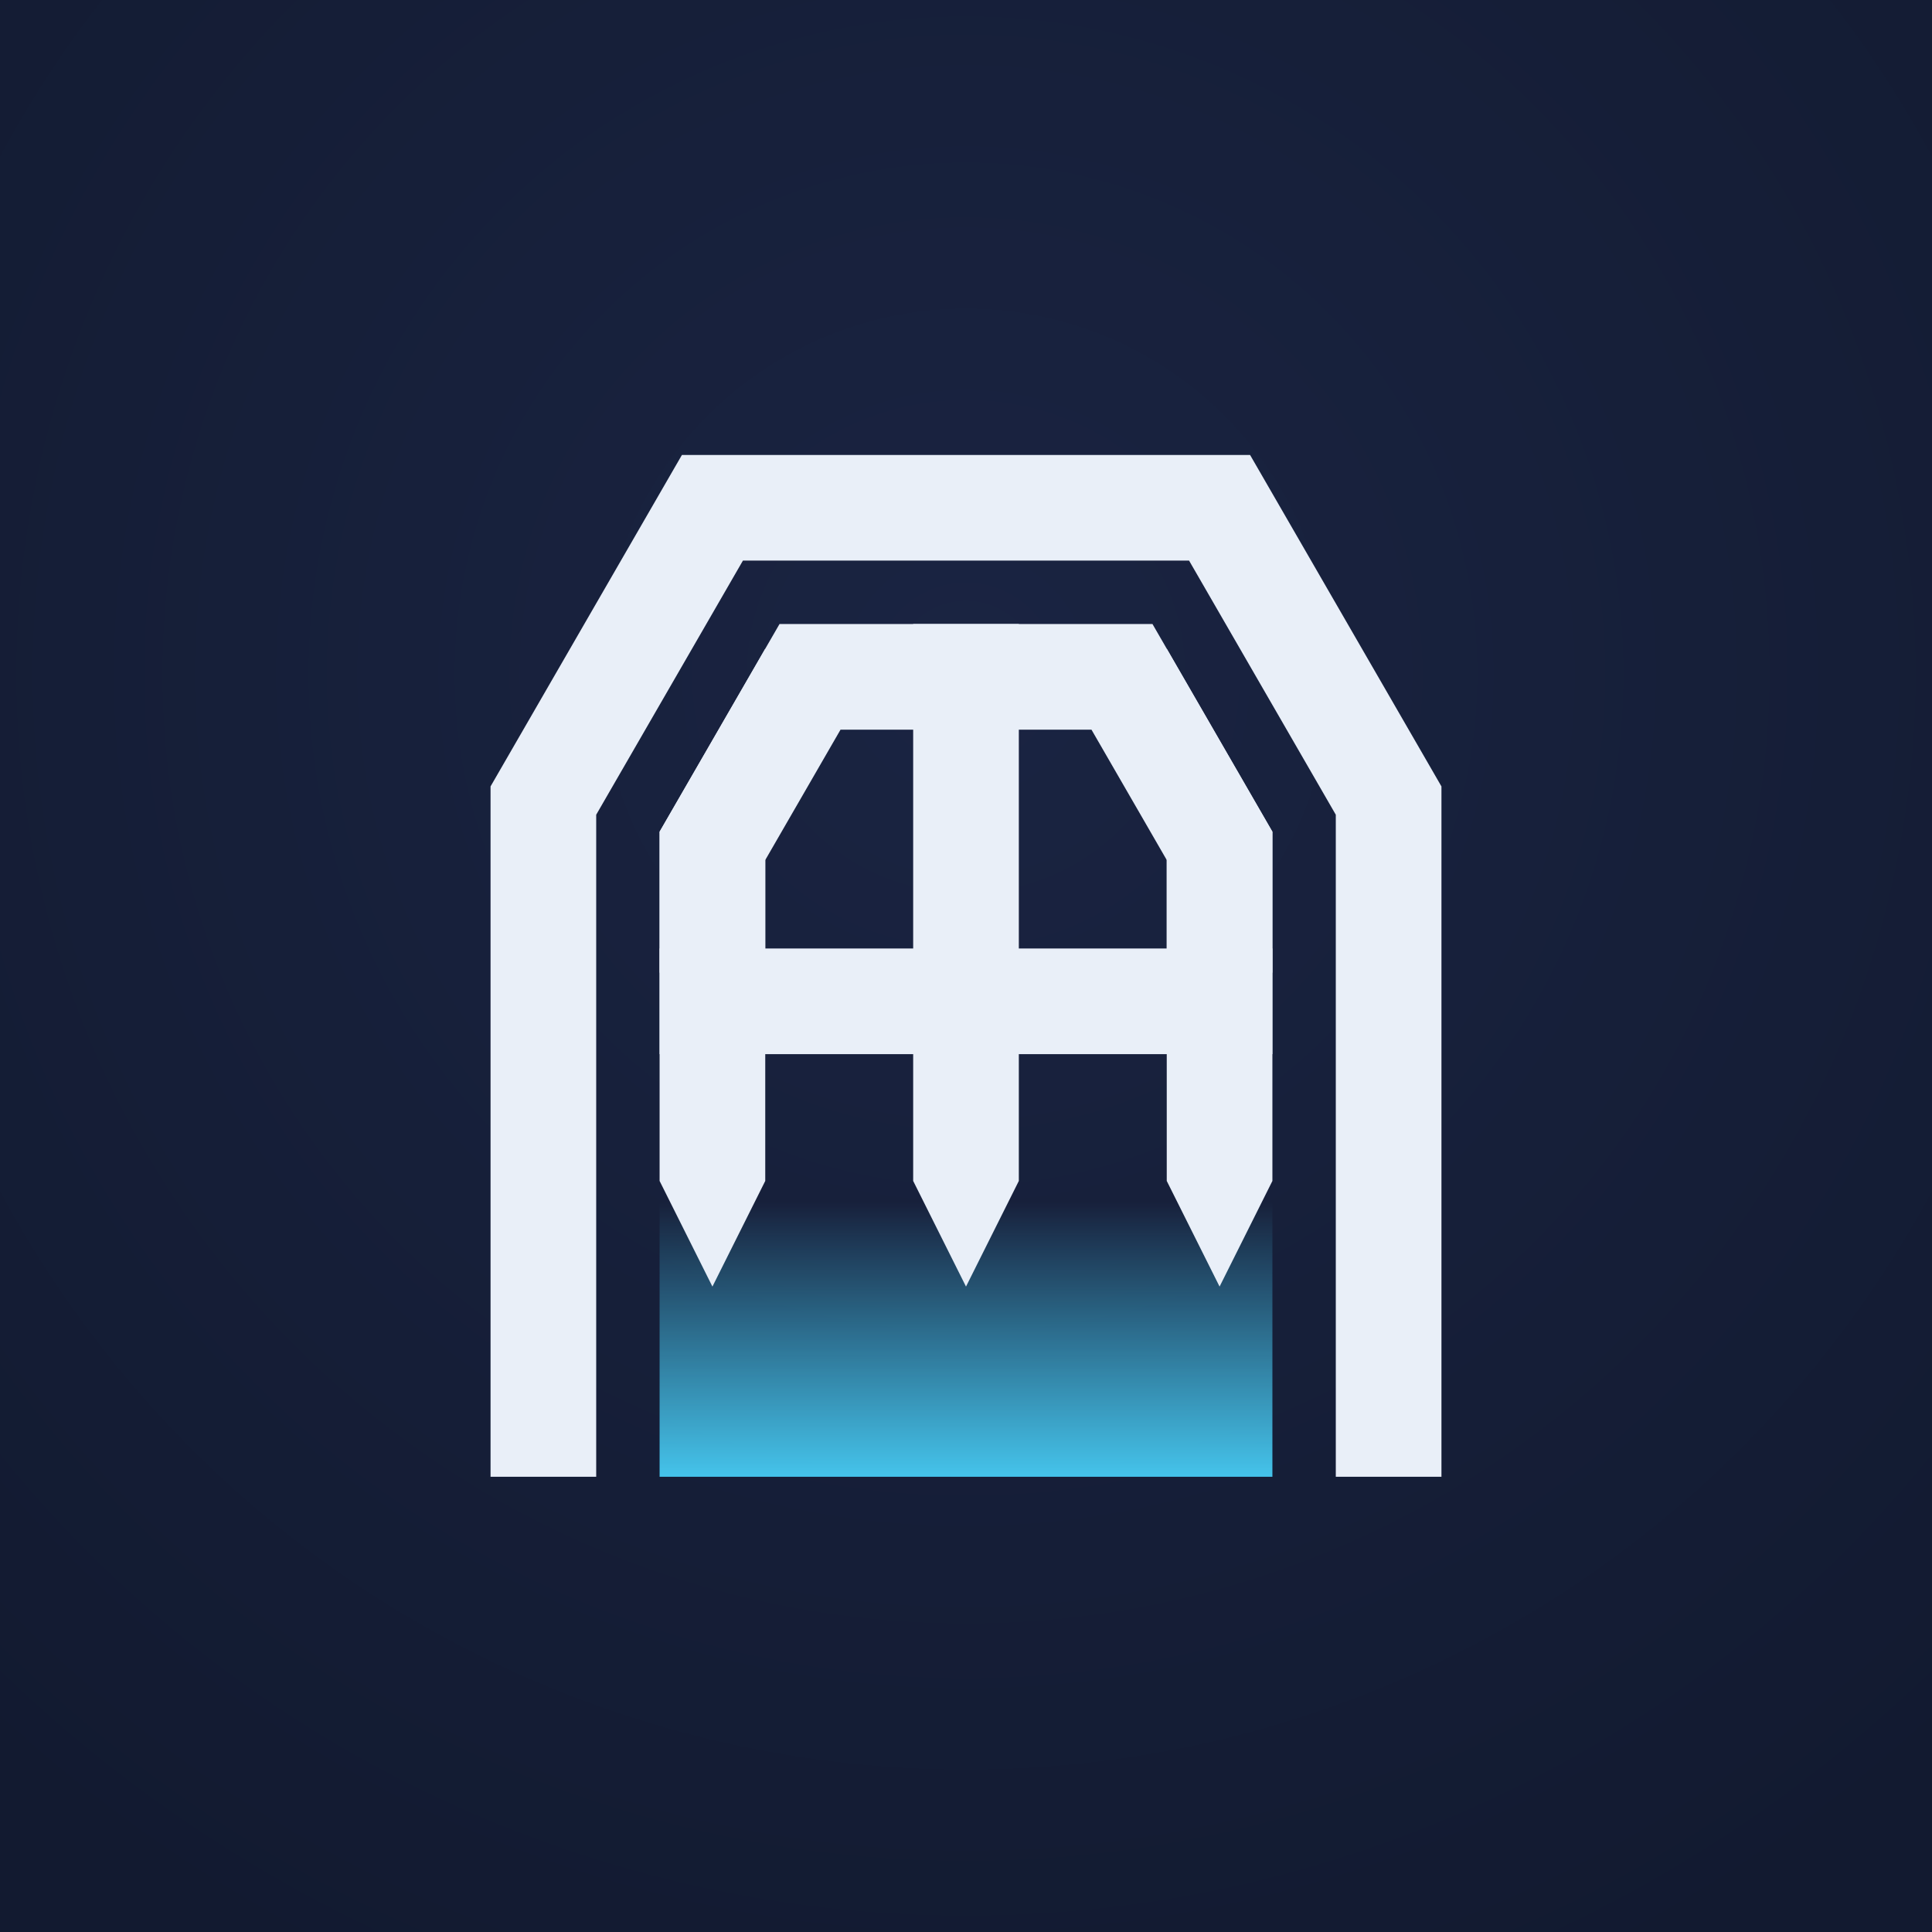
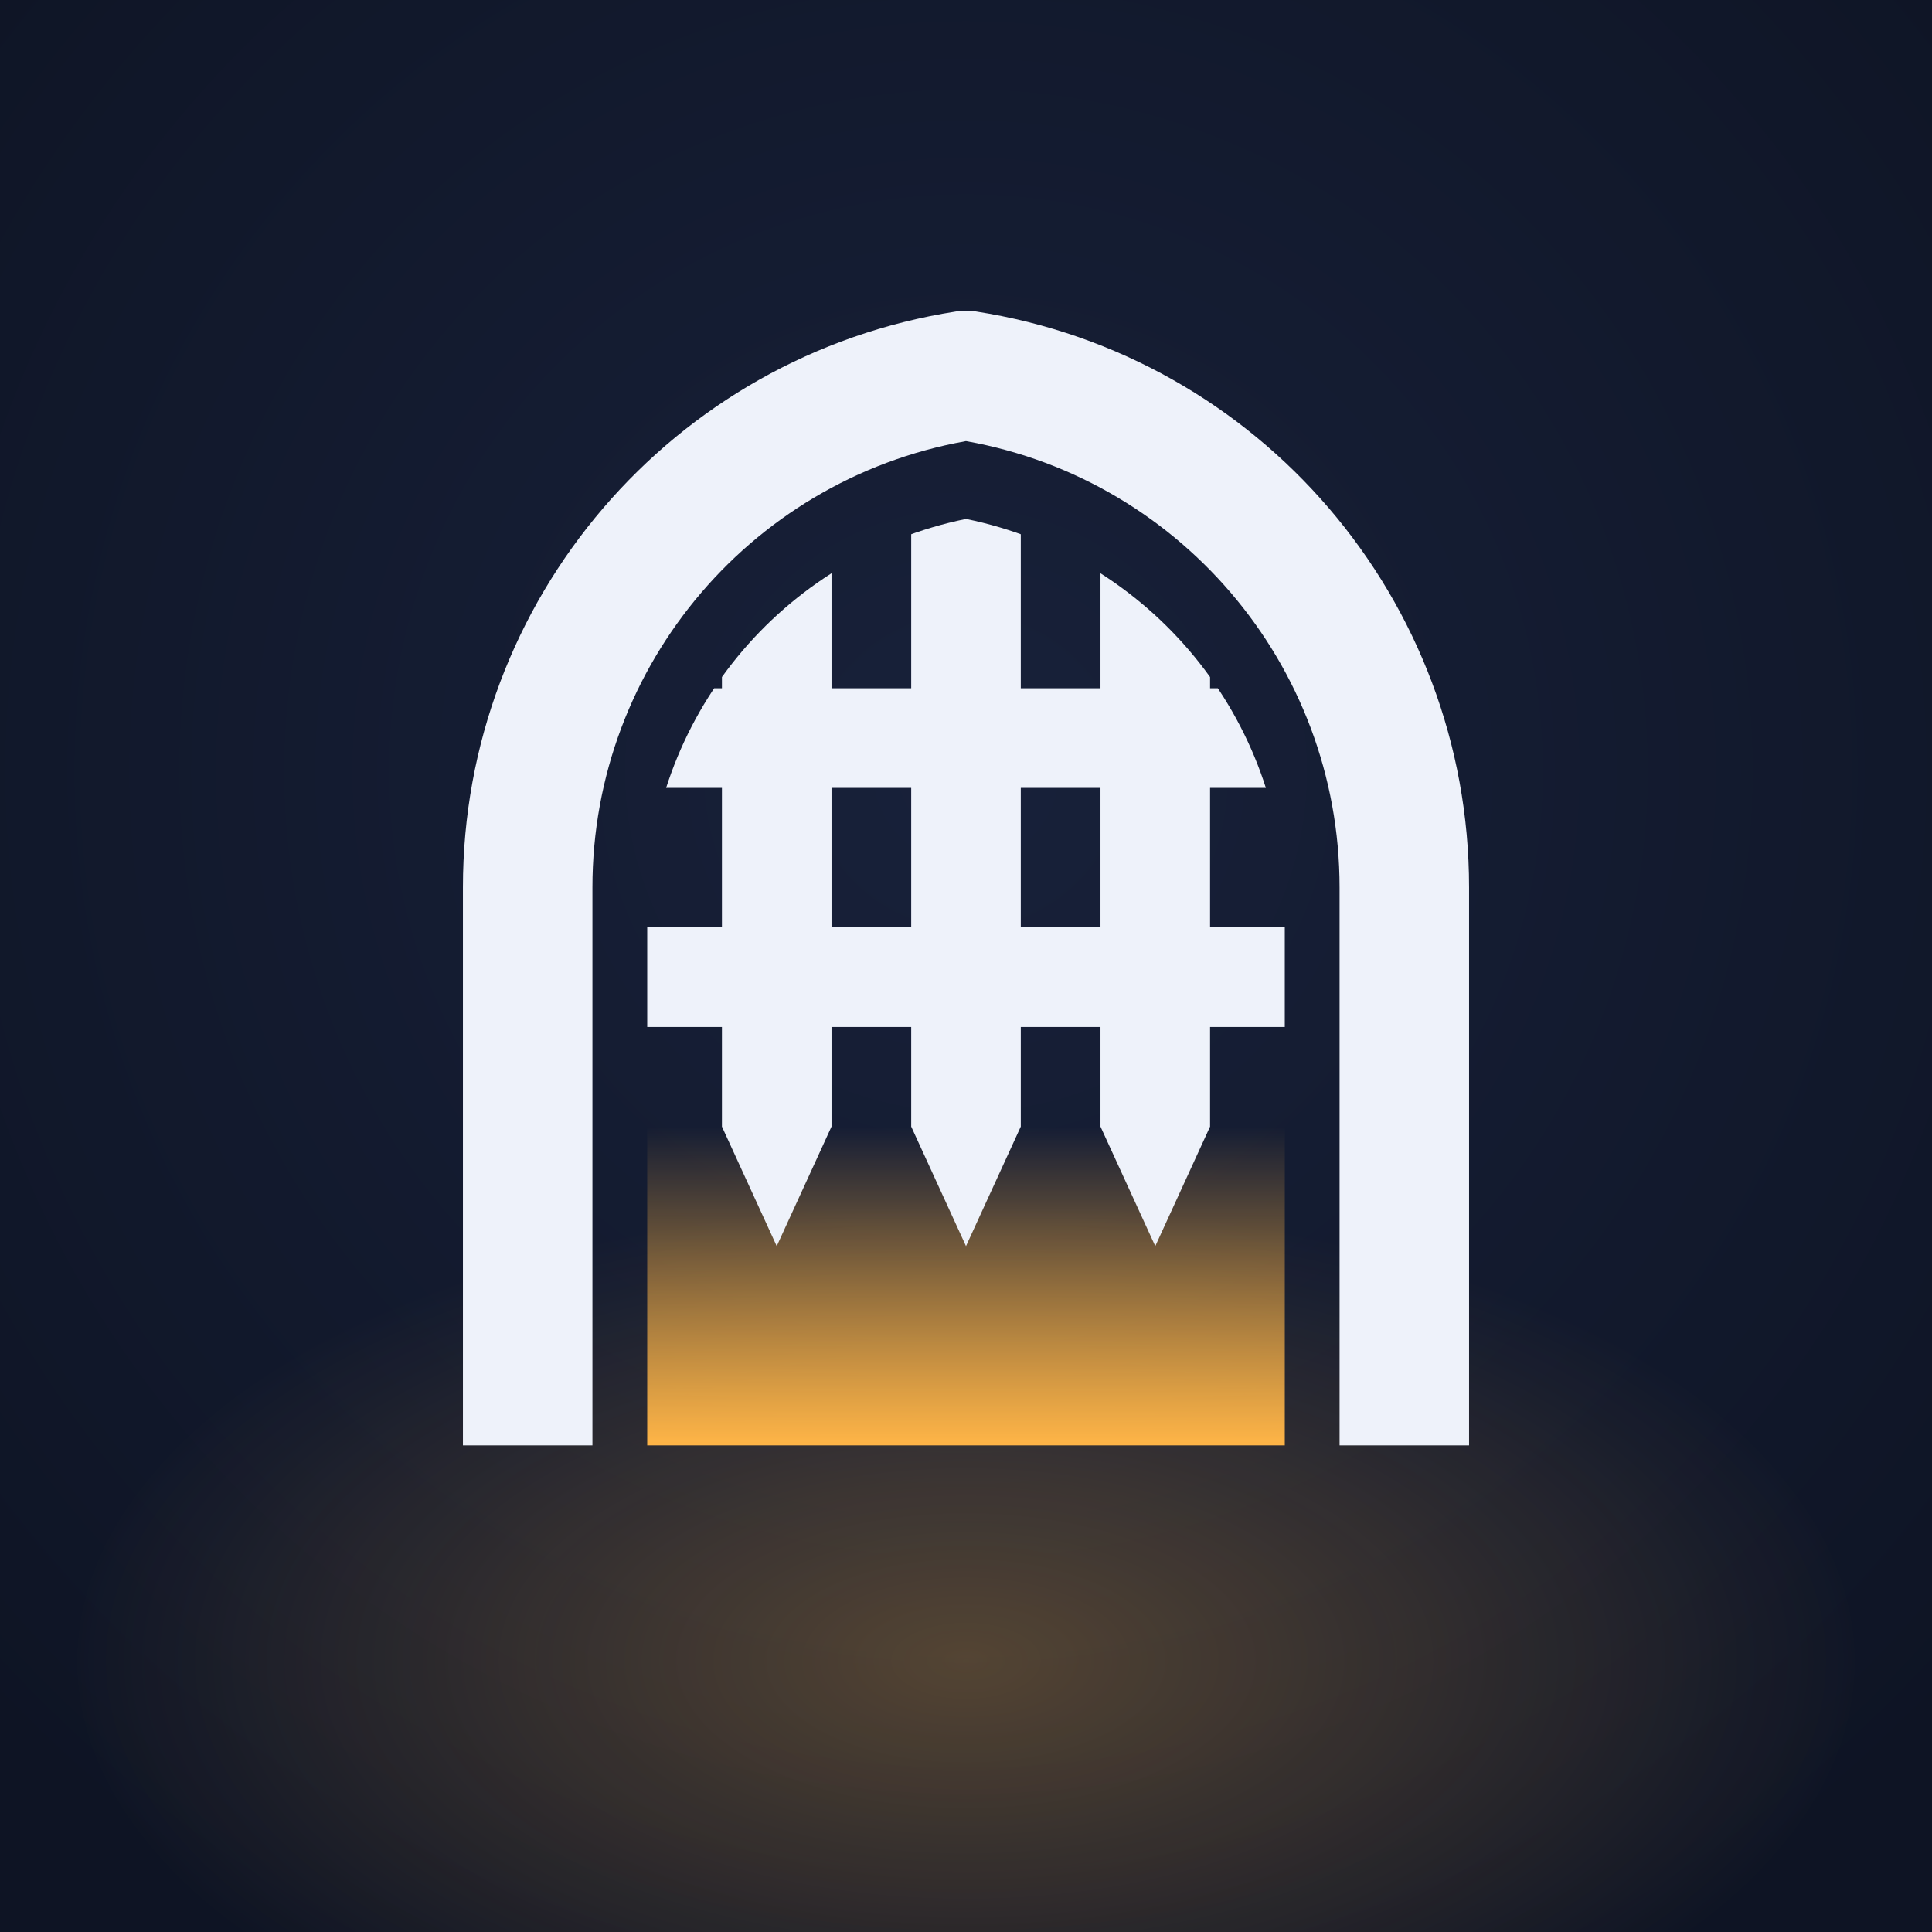
<svg xmlns="http://www.w3.org/2000/svg" width="512" height="512" viewBox="0 0 512 512" role="img" aria-label="Portcullis icon">
  <defs>
-     <radialGradient id="ibg" cx="0.5" cy="0.35" r="0.75">
-       <stop offset="0" stop-color="#1A2442" />
-       <stop offset="1" stop-color="#121A30" />
+     <radialGradient id="ibg" cx="0.5" cy="0.4" r="0.7">
+       <stop offset="0" stop-color="#18213A" />
+       <stop offset="1" stop-color="#0E1424" />
+     </radialGradient>
+     <radialGradient id="ilt" cx="0.5" cy="0.5" r="0.5">
+       <stop offset="0" stop-color="#FFB547" stop-opacity="0.28" />
+       <stop offset="1" stop-color="#FFB547" stop-opacity="0" />
    </radialGradient>
  </defs>
  <rect width="512" height="512" fill="url(#ibg)" />
-   <g transform="translate(76.8 66.56) scale(5.6)">
+   <ellipse cx="256.0" cy="440.32" rx="235.52" ry="122.88" fill="url(#ilt)" />
+   <g transform="translate(87.04 76.80) scale(5.28)">
    <defs>
      <clipPath id="ic">
-         <polygon points="17.500,58.000 17.500,27.474 23.175,17.644 40.825,17.644 46.500,27.474 46.500,58.000" />
+         <path d="M16 58 V31 A20 20 0 0 1 32 11.5 A20 20 0 0 1 48 31 V58 Z" />
      </clipPath>
-     </defs>
-     <defs>
      <linearGradient id="ig" x1="0" y1="0" x2="0" y2="1">
-         <stop offset="0" stop-color="#4AD6FF" stop-opacity="0" />
-         <stop offset="1" stop-color="#4AD6FF" stop-opacity="0.9" />
+         <stop offset="0" stop-color="#FFB547" stop-opacity="0" />
+         <stop offset="1" stop-color="#FFB547" />
      </linearGradient>
    </defs>
-     <rect x="17.5" y="45" width="29.0" height="13.0" fill="url(#ig)" />
-     <g fill="#E9EFF8" clip-path="url(#ic)">
-       <polyline points="20.000,34.144 20.000,28.144 24.619,20.144 39.381,20.144 44.000,28.144 44.000,34.144" fill="none" stroke="#E9EFF8" stroke-width="5.0" stroke-linejoin="miter" />
-       <path d="M17.5 0 H22.5 V44.0 L20.0 49.0 L17.5 44.0 Z" />
-       <path d="M29.5 0 H34.5 V44.0 L32.0 49.0 L29.5 44.0 Z" />
-       <path d="M41.5 0 H46.5 V44.0 L44.0 49.0 L41.5 44.0 Z" />
-       <rect x="17.5" y="33.0" width="29.0" height="5.0" />
+     <rect x="0" y="42" width="64" height="16" fill="url(#ig)" clip-path="url(#ic)" />
+     <g fill="#EEF2FA" clip-path="url(#ic)">
+       <path d="M19.75 0 H25.25 V42.0 L22.5 48.0 L19.75 42.0 Z" />
+       <path d="M29.25 0 H34.75 V42.0 L32.0 48.0 L29.25 42.0 Z" />
+       <path d="M38.75 0 H44.25 V42.0 L41.5 48.0 L38.75 42.0 Z" />
+       <rect x="0" y="20.0" width="64" height="5.0" />
+       <rect x="0" y="32.0" width="64" height="5.0" />
    </g>
-     <polyline points="12.000,58.000 12.000,26.000 20.000,12.144 44.000,12.144 52.000,26.000 52.000,58.000" fill="none" stroke="#E9EFF8" stroke-width="5.0" stroke-linejoin="miter" />
+     <path d="M10 58 V30.0 A26.0 26.0 0 0 1 32 4.3 A26.0 26.0 0 0 1 54 30.0 V58" fill="none" stroke="#EEF2FA" stroke-width="6.5" stroke-linejoin="round" />
  </g>
</svg>
